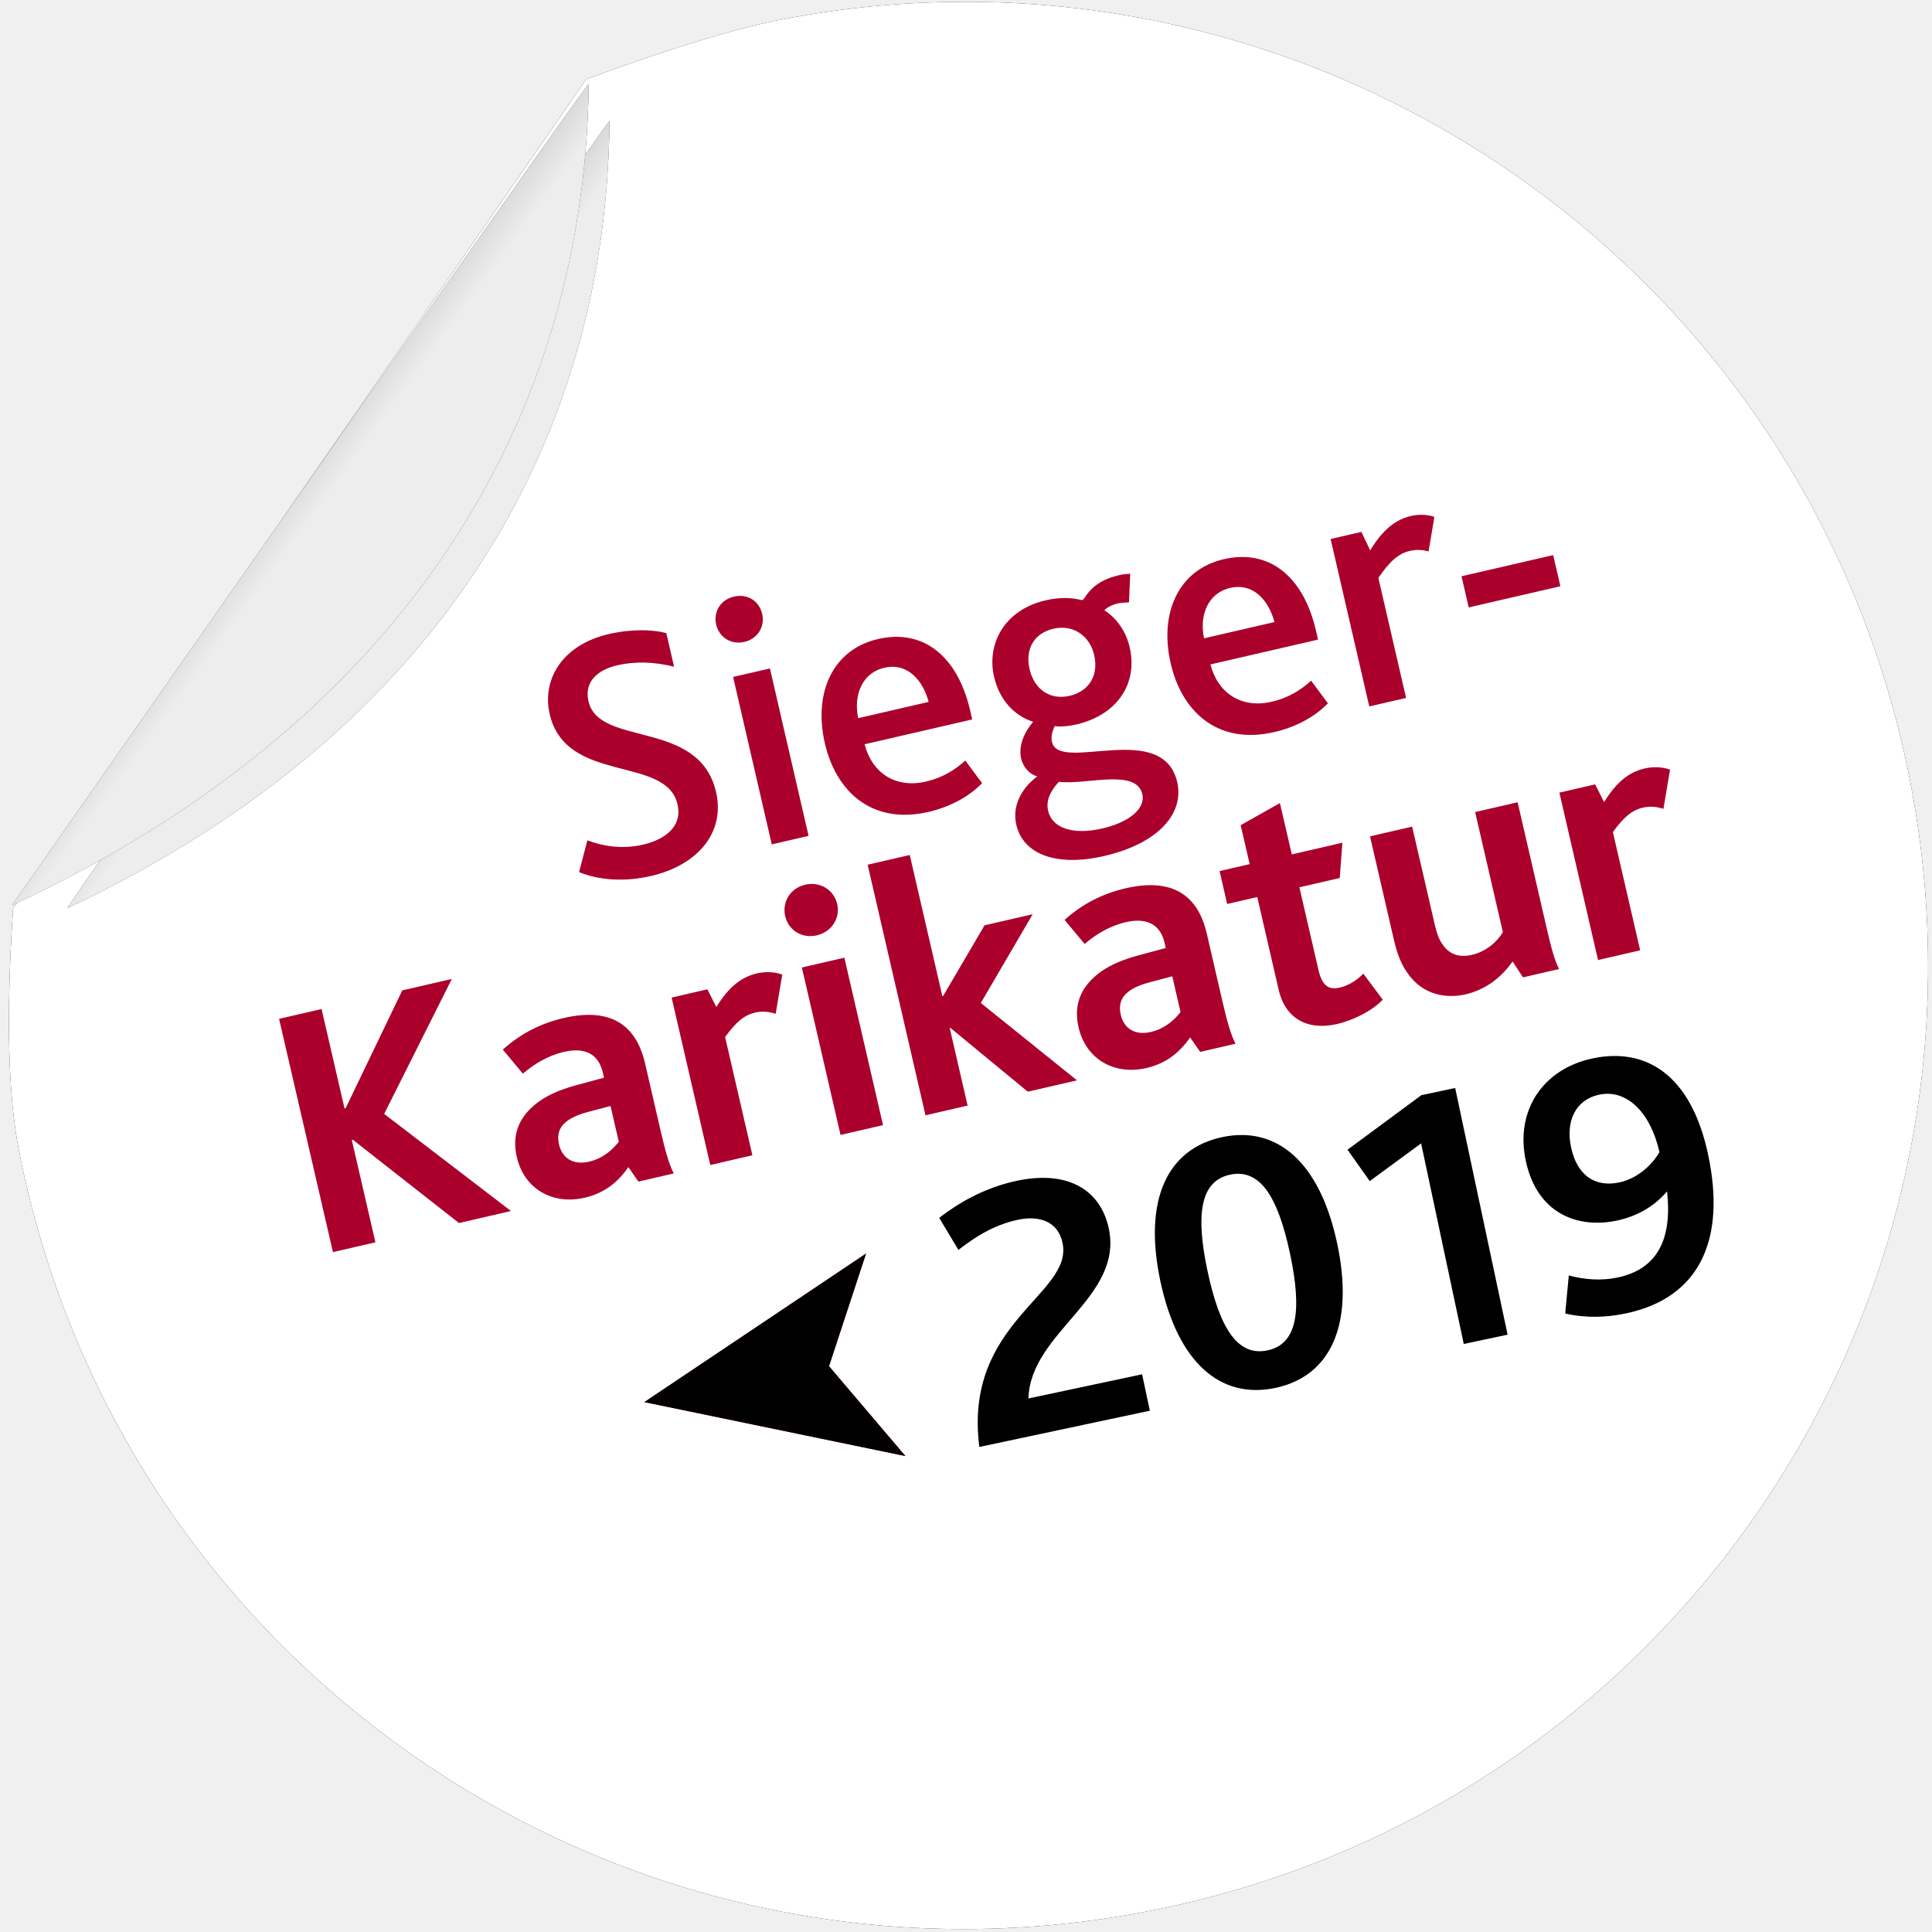
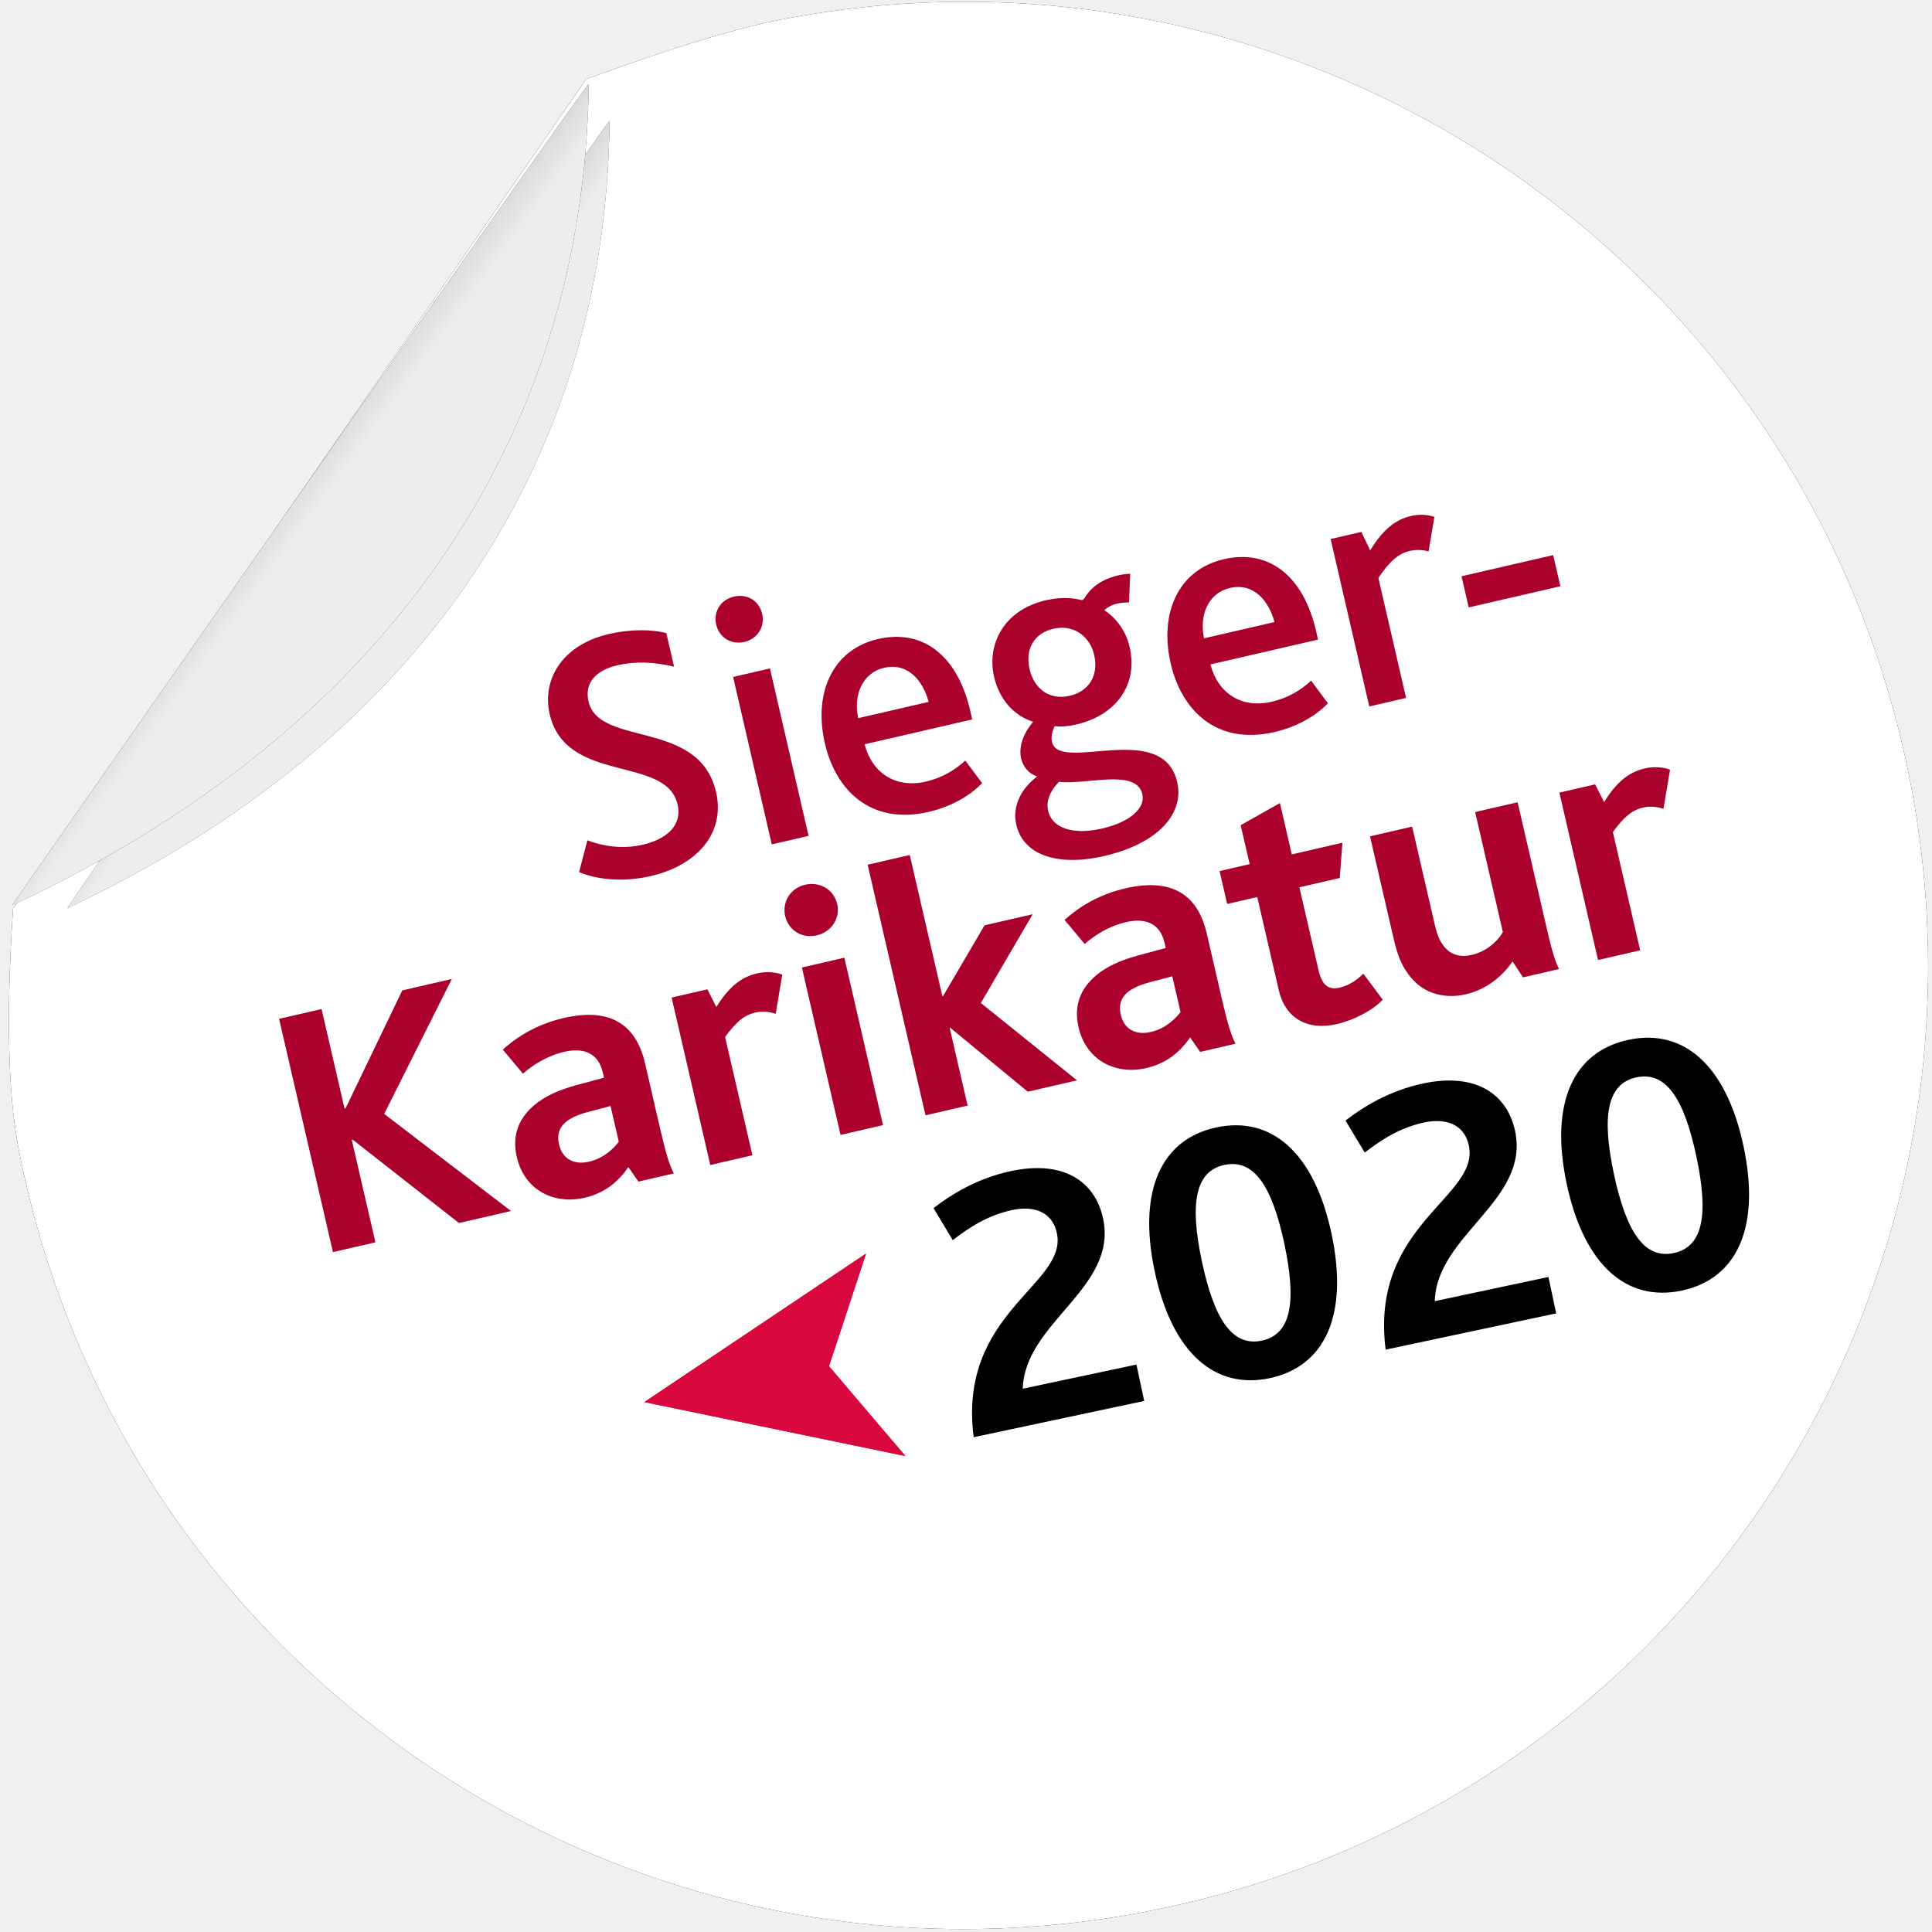
<svg xmlns="http://www.w3.org/2000/svg" width="117px" height="117px" viewBox="0 0 117 117" version="1.1">
  <defs>
-     <linearGradient x1="54.455%" y1="50%" x2="32.77%" y2="29.426%" id="linearGradient-1">
+     <linearGradient x1="54.455%" y1="50%" x2="32.77%" y2="28.435%" id="linearGradient-1">
      <stop stop-color="#FFFFFF" stop-opacity="0.5" offset="0%" />
      <stop stop-color="#000000" stop-opacity="0.5" offset="100%" />
    </linearGradient>
    <linearGradient x1="54.455%" y1="50%" x2="32.77%" y2="27.37%" id="linearGradient-2">
      <stop stop-color="#FFFFFF" stop-opacity="0.5" offset="0%" />
      <stop stop-color="#000000" stop-opacity="0.5" offset="100%" />
    </linearGradient>
    <linearGradient x1="54.455%" y1="50%" x2="32.77%" y2="29.337%" id="linearGradient-3">
      <stop stop-color="#FFFFFF" stop-opacity="0.5" offset="0%" />
      <stop stop-color="#000000" stop-opacity="0.5" offset="100%" />
    </linearGradient>
    <linearGradient x1="54.455%" y1="50%" x2="32.77%" y2="27.37%" id="linearGradient-4">
      <stop stop-color="#FFFFFF" stop-opacity="0.5" offset="0%" />
      <stop stop-color="#000000" stop-opacity="0.5" offset="100%" />
    </linearGradient>
  </defs>
-   <g id="Page-1" stroke="none" stroke-width="1" fill="none" fill-rule="evenodd">
-     <g id="badge_cartoon" transform="translate(-10, -10)" fill-rule="nonzero">
-       <g transform="translate(68.58752, 68.58752) rotate(-11) translate(-68.58752, -68.58752) translate(10.08752, 10.08752)">
-         <g id="Group-7" transform="translate(0, 0)">
+   <g id="image-upload" stroke="none" stroke-width="1" fill="none" fill-rule="evenodd">
+     <g id="badge_cartoon-" transform="translate(-10, -10)" fill-rule="nonzero">
+       <g id="Group" transform="translate(68.58752, 68.58752) rotate(-11) translate(-68.58752, -68.58752) translate(10.08752, 10.08752)">
+         <g id="Group-7" transform="translate(-0, -0)">
          <g id="Oval-4">
            <g id="path-1-link" fill="#000000">
              <path d="M58.346,116.692 C90.57,116.692 116.692,90.57 116.692,58.346 C116.692,26.122 90.57,0 58.346,0 C55.545,0 51.463,0.429 46.099,1.288 L2.446,43.976 C0.815,50.139 0,54.929 0,58.346 C0,90.57 26.122,116.692 58.346,116.692 Z" id="path-1" />
            </g>
            <g id="path-1-link" fill="#FFFFFF">
              <path d="M58.346,116.692 C90.57,116.692 116.692,90.57 116.692,58.346 C116.692,26.122 90.57,0 58.346,0 C55.545,0 51.463,0.429 46.099,1.288 L2.446,43.976 C0.815,50.139 0,54.929 0,58.346 C0,90.57 26.122,116.692 58.346,116.692 Z" id="path-1" />
            </g>
          </g>
          <g id="Oval-4-Copy" transform="translate(5, 4)">
            <g id="path-4-link" fill="#000000">
              <path d="M0.673,40.57 C23.406,34.828 37.856,20.384 42.001,0.053 C42.062,-0.245 0.673,40.57 0.673,40.57 Z" id="path-4" />
            </g>
            <g id="path-4-link" fill="#DBDBDB">
              <path d="M0.673,40.57 C23.406,34.828 37.856,20.384 42.001,0.053 C42.062,-0.245 0.673,40.57 0.673,40.57 Z" id="path-4" />
            </g>
            <g id="path-4-link" fill="url(#linearGradient-2)">
              <path d="M0.673,40.57 C23.406,34.828 37.856,20.384 42.001,0.053 C42.062,-0.245 0.673,40.57 0.673,40.57 Z" id="path-4" />
            </g>
          </g>
          <g id="Oval-4-Copy-2" transform="translate(2, 1)">
            <g id="path-6-link" fill="#000000">
              <path d="M0.431,42.76 C24.501,36.788 39.802,21.766 44.191,0.622 C44.255,0.312 0.431,42.76 0.431,42.76 Z" id="path-6" />
            </g>
            <g id="path-6-link" fill="#DBDBDB">
              <path d="M0.431,42.76 C24.501,36.788 39.802,21.766 44.191,0.622 C44.255,0.312 0.431,42.76 0.431,42.76 Z" id="path-6" />
            </g>
            <g id="path-6-link" fill="url(#linearGradient-4)">
              <path d="M0.431,42.76 C24.501,36.788 39.802,21.766 44.191,0.622 C44.255,0.312 0.431,42.76 0.431,42.76 Z" id="path-6" />
            </g>
          </g>
        </g>
-         <path d="M53.531,86.735 C54.152,79.122 61.029,78.892 61.029,75.695 C61.029,74.292 59.902,73.763 58.683,73.763 C57.142,73.763 55.877,74.269 54.773,74.798 L54.037,72.659 C55.279,72.061 57.027,71.44 59.097,71.44 C62.363,71.44 63.95,73.119 63.95,75.419 C63.95,79.72 57.993,80.571 57.05,84.481 L64.088,84.481 L64.088,86.735 L53.531,86.735 Z M71.816,86.965 C68.435,86.965 66.342,84.274 66.342,79.191 C66.342,74.131 68.435,71.44 71.816,71.44 C75.197,71.44 77.29,74.131 77.29,79.191 C77.29,84.274 75.197,86.965 71.816,86.965 Z M71.816,84.642 C73.656,84.642 74.369,82.756 74.369,79.191 C74.369,75.649 73.656,73.763 71.816,73.763 C69.976,73.763 69.263,75.649 69.263,79.191 C69.263,82.756 69.976,84.642 71.816,84.642 Z M83.523,86.735 L83.523,74.315 L80.004,75.902 L79.084,73.763 L84.144,71.463 L86.237,71.463 L86.237,86.735 L83.523,86.735 Z M93.528,86.965 C92.263,86.965 91.044,86.735 89.917,86.206 L90.607,83.998 C91.458,84.435 92.447,84.734 93.482,84.734 C95.851,84.734 97.185,83.262 97.484,80.272 L97.461,80.272 C96.564,80.962 95.437,81.353 94.149,81.353 C91.734,81.353 89.503,79.95 89.503,76.661 C89.503,73.51 91.711,71.44 94.747,71.44 C98.036,71.44 100.382,73.625 100.382,78.593 C100.382,83.86 98.082,86.965 93.528,86.965 Z M94.77,79.122 C95.897,79.122 96.932,78.501 97.53,77.834 C97.507,75.396 96.403,73.671 94.678,73.671 C93.252,73.671 92.355,74.775 92.355,76.431 C92.355,78.133 93.229,79.122 94.77,79.122 Z" id="2019" fill="#000000" transform="translate(76.95671, 79.2029) rotate(-1) translate(-76.95671, -79.2029) " />
-         <g id="Path-2" transform="translate(34, 74)">
-           <g id="path-8-link" fill="#D8073D">
+         <path d="M63.864,86.069 L63.864,83.815 L56.826,83.815 C57.769,79.905 63.726,79.054 63.726,74.753 C63.726,72.453 62.139,70.774 58.873,70.774 C56.803,70.774 55.055,71.395 53.813,71.993 L54.549,74.132 C55.653,73.603 56.918,73.097 58.459,73.097 C59.678,73.097 60.805,73.626 60.805,75.029 C60.805,78.226 53.928,78.456 53.307,86.069 L63.864,86.069 Z M71.592,86.299 C74.973,86.299 77.066,83.608 77.066,78.525 C77.066,73.465 74.973,70.774 71.592,70.774 C68.211,70.774 66.118,73.465 66.118,78.525 C66.118,83.608 68.211,86.299 71.592,86.299 Z M71.592,83.976 C69.752,83.976 69.039,82.09 69.039,78.525 C69.039,74.983 69.752,73.097 71.592,73.097 C73.432,73.097 74.145,74.983 74.145,78.525 C74.145,82.09 73.432,83.976 71.592,83.976 Z M89.371,86.069 L89.371,83.815 L82.333,83.815 C83.276,79.905 89.233,79.054 89.233,74.753 C89.233,72.453 87.646,70.774 84.38,70.774 C82.31,70.774 80.562,71.395 79.32,71.993 L80.056,74.132 C81.16,73.603 82.425,73.097 83.966,73.097 C85.185,73.097 86.312,73.626 86.312,75.029 C86.312,78.226 79.435,78.456 78.814,86.069 L89.371,86.069 Z M97.099,86.299 C100.48,86.299 102.573,83.608 102.573,78.525 C102.573,73.465 100.48,70.774 97.099,70.774 C93.718,70.774 91.625,73.465 91.625,78.525 C91.625,83.608 93.718,86.299 97.099,86.299 Z M97.099,83.976 C95.259,83.976 94.546,82.09 94.546,78.525 C94.546,74.983 95.259,73.097 97.099,73.097 C98.939,73.097 99.652,74.983 99.652,78.525 C99.652,82.09 98.939,83.976 97.099,83.976 Z" id="2020" fill="#000000" transform="translate(77.93978, 78.53649) rotate(-1) translate(-77.93978, -78.53649) " />
+         <g id="Path-2" transform="translate(34, 74)" fill="#D8073D">
+           <g id="path-8-link">
            <polygon id="path-8" points="0.27 6.605 15.166 12.829 11.662 6.605 15.166 0.336" />
          </g>
-           <g id="path-8-link" fill="#000000">
+           <g id="path-8-link">
            <polygon id="path-8" points="0.27 6.605 15.166 12.829 11.662 6.605 15.166 0.336" />
          </g>
        </g>
        <path d="M17.198,66.604 L19.838,66.604 L19.838,60.246 L19.904,60.246 L25.03,66.604 L28.264,66.604 L22.104,59.146 L27.934,52.106 L24.854,52.106 L19.904,58.288 L19.838,58.288 L19.838,52.106 L17.198,52.106 L17.198,66.604 Z M36.184,66.604 L35.788,65.614 C35.04,66.296 34.094,66.824 32.796,66.824 C30.816,66.824 29.342,65.504 29.342,63.502 C29.342,62.094 30.024,61.214 31.102,60.664 C31.828,60.29 32.73,60.114 33.786,60.07 L35.568,60.004 L35.568,59.674 C35.568,58.464 34.776,57.936 33.566,57.936 C32.532,57.936 31.586,58.266 30.838,58.662 L29.98,56.968 C31.212,56.286 32.554,55.934 34.006,55.934 C36.8,55.934 38.186,57.21 38.186,59.718 L38.186,63.942 C38.186,65.152 38.23,66.054 38.384,66.604 L36.184,66.604 Z M35.568,61.764 L34.16,61.808 C33.478,61.83 32.994,61.94 32.642,62.138 C32.202,62.38 32.004,62.798 32.004,63.326 C32.004,64.228 32.598,64.756 33.544,64.756 C34.512,64.756 35.216,64.272 35.568,63.986 L35.568,61.764 Z M40.65,66.604 L43.268,66.604 L43.268,59.256 C44.126,58.508 44.698,58.222 45.38,58.222 C45.688,58.222 46.106,58.288 46.568,58.574 L47.492,56.352 C47.074,56.066 46.502,55.934 46.018,55.934 C44.962,55.934 44.104,56.418 43.158,57.364 L42.872,56.198 L40.65,56.198 L40.65,66.604 Z M48.746,66.604 L51.386,66.604 L51.386,56.198 L48.746,56.198 L48.746,66.604 Z M50.066,54.504 C50.99,54.504 51.694,53.8 51.694,52.942 C51.694,52.04 50.99,51.358 50.066,51.358 C49.142,51.358 48.46,52.062 48.46,52.942 C48.46,53.822 49.142,54.504 50.066,54.504 Z M54.026,66.604 L56.644,66.604 L56.644,61.786 L56.688,61.786 L60.384,66.604 L63.442,66.604 L58.822,60.73 L63.09,56.198 L60.098,56.198 L56.688,59.806 L56.644,59.806 L56.644,51.028 L54.026,51.028 L54.026,66.604 Z M71.098,66.604 L70.702,65.614 C69.954,66.296 69.008,66.824 67.71,66.824 C65.73,66.824 64.256,65.504 64.256,63.502 C64.256,62.094 64.938,61.214 66.016,60.664 C66.742,60.29 67.644,60.114 68.7,60.07 L70.482,60.004 L70.482,59.674 C70.482,58.464 69.69,57.936 68.48,57.936 C67.446,57.936 66.5,58.266 65.752,58.662 L64.894,56.968 C66.126,56.286 67.468,55.934 68.92,55.934 C71.714,55.934 73.1,57.21 73.1,59.718 L73.1,63.942 C73.1,65.152 73.144,66.054 73.298,66.604 L71.098,66.604 Z M70.482,61.764 L69.074,61.808 C68.392,61.83 67.908,61.94 67.556,62.138 C67.116,62.38 66.918,62.798 66.918,63.326 C66.918,64.228 67.512,64.756 68.458,64.756 C69.426,64.756 70.13,64.272 70.482,63.986 L70.482,61.764 Z M79.546,66.824 C80.58,66.824 81.834,66.516 82.582,66.01 L81.79,64.206 C81.394,64.47 80.822,64.712 80.206,64.712 C79.524,64.712 79.194,64.36 79.194,63.392 L79.194,58.244 L81.702,58.244 L82.34,56.198 L79.194,56.198 L79.194,53.008 L76.576,53.778 L76.576,56.198 L74.706,56.198 L74.706,58.244 L76.576,58.244 L76.576,64.03 C76.576,65.768 77.698,66.824 79.546,66.824 Z M87.532,66.824 C88.896,66.824 89.974,66.23 90.766,65.526 L91.162,66.604 L93.406,66.604 C93.252,66.054 93.23,65.152 93.23,64.03 L93.23,56.198 L90.59,56.198 L90.59,63.656 C90.128,64.162 89.314,64.58 88.456,64.58 C87.664,64.58 87.158,64.25 86.894,63.634 C86.74,63.304 86.674,62.886 86.674,62.336 L86.674,56.198 L84.056,56.198 L84.056,62.6 C84.056,63.568 84.166,64.206 84.408,64.778 C85.046,66.406 86.52,66.824 87.532,66.824 Z M95.826,66.604 L98.444,66.604 L98.444,59.256 C99.302,58.508 99.874,58.222 100.556,58.222 C100.864,58.222 101.282,58.288 101.744,58.574 L102.668,56.352 C102.25,56.066 101.678,55.934 101.194,55.934 C100.138,55.934 99.28,56.418 98.334,57.364 L98.048,56.198 L95.826,56.198 L95.826,66.604 Z" id="Karikatur" fill="#AB002C" transform="translate(59.93266, 58.92628) rotate(-2) translate(-59.93266, -58.92628) " />
        <path d="M36.357,47.268 C37.369,47.994 38.865,48.478 40.537,48.478 C43.441,48.478 45.531,46.938 45.531,44.408 C45.531,39.854 39.239,40.184 39.239,37.324 C39.239,36.026 40.317,35.586 41.417,35.586 C42.561,35.586 43.683,35.894 44.761,36.444 L44.761,34.354 C44.013,33.958 42.781,33.628 41.351,33.628 C38.447,33.628 36.775,35.41 36.775,37.544 C36.775,41.922 43.089,41.548 43.089,44.606 C43.089,46.014 41.835,46.52 40.493,46.52 C39.173,46.52 38.073,46.036 37.281,45.508 L36.357,47.268 Z M48.105,48.258 L50.393,48.258 L50.393,37.852 L48.105,37.852 L48.105,48.258 Z M49.249,35.938 C50.063,35.938 50.679,35.322 50.679,34.53 C50.679,33.716 50.085,33.122 49.249,33.122 C48.413,33.122 47.819,33.738 47.819,34.53 C47.819,35.322 48.413,35.938 49.249,35.938 Z M57.807,48.478 C54.177,48.478 52.615,45.904 52.615,43.022 C52.615,39.876 54.353,37.588 57.169,37.588 C60.007,37.588 61.635,39.7 61.635,43.066 L61.635,43.616 L54.947,43.616 C54.991,45.398 56.157,46.652 58.049,46.652 C59.083,46.652 59.919,46.366 60.667,45.948 L61.349,47.51 C60.337,48.17 59.039,48.478 57.807,48.478 Z M54.925,41.988 L59.303,41.988 C59.259,40.668 58.621,39.37 57.147,39.37 C55.761,39.37 54.947,40.58 54.925,41.988 Z M67.553,53.472 C64.583,53.472 62.801,52.262 62.801,50.436 C62.801,49.314 63.527,48.39 64.693,47.862 C64.253,47.62 63.989,47.114 63.989,46.586 C63.989,45.992 64.319,45.244 65.199,44.584 C64.121,43.946 63.505,42.78 63.505,41.394 C63.505,39.414 64.957,37.588 67.597,37.588 C68.521,37.588 69.203,37.808 69.643,38.028 C69.753,38.094 69.797,38.072 69.885,38.006 C70.435,37.456 71.117,37.104 72.283,37.104 C72.525,37.104 72.811,37.148 72.943,37.17 L72.481,38.842 C72.239,38.798 71.975,38.754 71.755,38.754 C71.513,38.754 71.161,38.82 70.919,38.974 C71.579,39.656 71.909,40.558 71.909,41.504 C71.909,43.814 70.193,45.332 67.707,45.332 C67.223,45.332 66.761,45.266 66.409,45.134 C66.123,45.508 66.035,45.772 66.035,46.036 C66.035,47.972 72.877,46.212 72.877,50.106 C72.877,52.02 70.985,53.472 67.553,53.472 Z M67.817,51.822 C69.599,51.822 70.655,51.184 70.655,50.348 C70.655,48.72 67.487,49.05 65.903,48.478 C65.507,48.742 64.869,49.248 64.869,50.04 C64.869,51.14 66.035,51.822 67.817,51.822 Z M67.707,43.55 C68.829,43.55 69.709,42.824 69.709,41.46 C69.709,40.316 68.917,39.37 67.663,39.37 C66.519,39.37 65.705,40.118 65.705,41.438 C65.705,42.626 66.431,43.55 67.707,43.55 Z M79.301,48.478 C75.671,48.478 74.109,45.904 74.109,43.022 C74.109,39.876 75.847,37.588 78.663,37.588 C81.501,37.588 83.129,39.7 83.129,43.066 L83.129,43.616 L76.441,43.616 C76.485,45.398 77.651,46.652 79.543,46.652 C80.577,46.652 81.413,46.366 82.161,45.948 L82.843,47.51 C81.831,48.17 80.533,48.478 79.301,48.478 Z M76.419,41.988 L80.797,41.988 C80.753,40.668 80.115,39.37 78.641,39.37 C77.255,39.37 76.441,40.58 76.419,41.988 Z M85.241,48.258 L87.529,48.258 L87.529,40.8 C88.431,39.964 89.047,39.634 89.751,39.634 C90.081,39.634 90.455,39.7 90.851,39.92 L91.665,37.962 C91.291,37.72 90.785,37.588 90.301,37.588 C89.311,37.588 88.431,38.028 87.419,39.062 L87.155,37.852 L85.241,37.852 L85.241,48.258 Z M92.457,43.77 L98.155,43.77 L98.155,41.834 L92.457,41.834 L92.457,43.77 Z" id="Sieger-" fill="#AB002C" transform="translate(67.25582, 43.29659) rotate(-2) translate(-67.25582, -43.29659) " />
      </g>
    </g>
  </g>
</svg>
